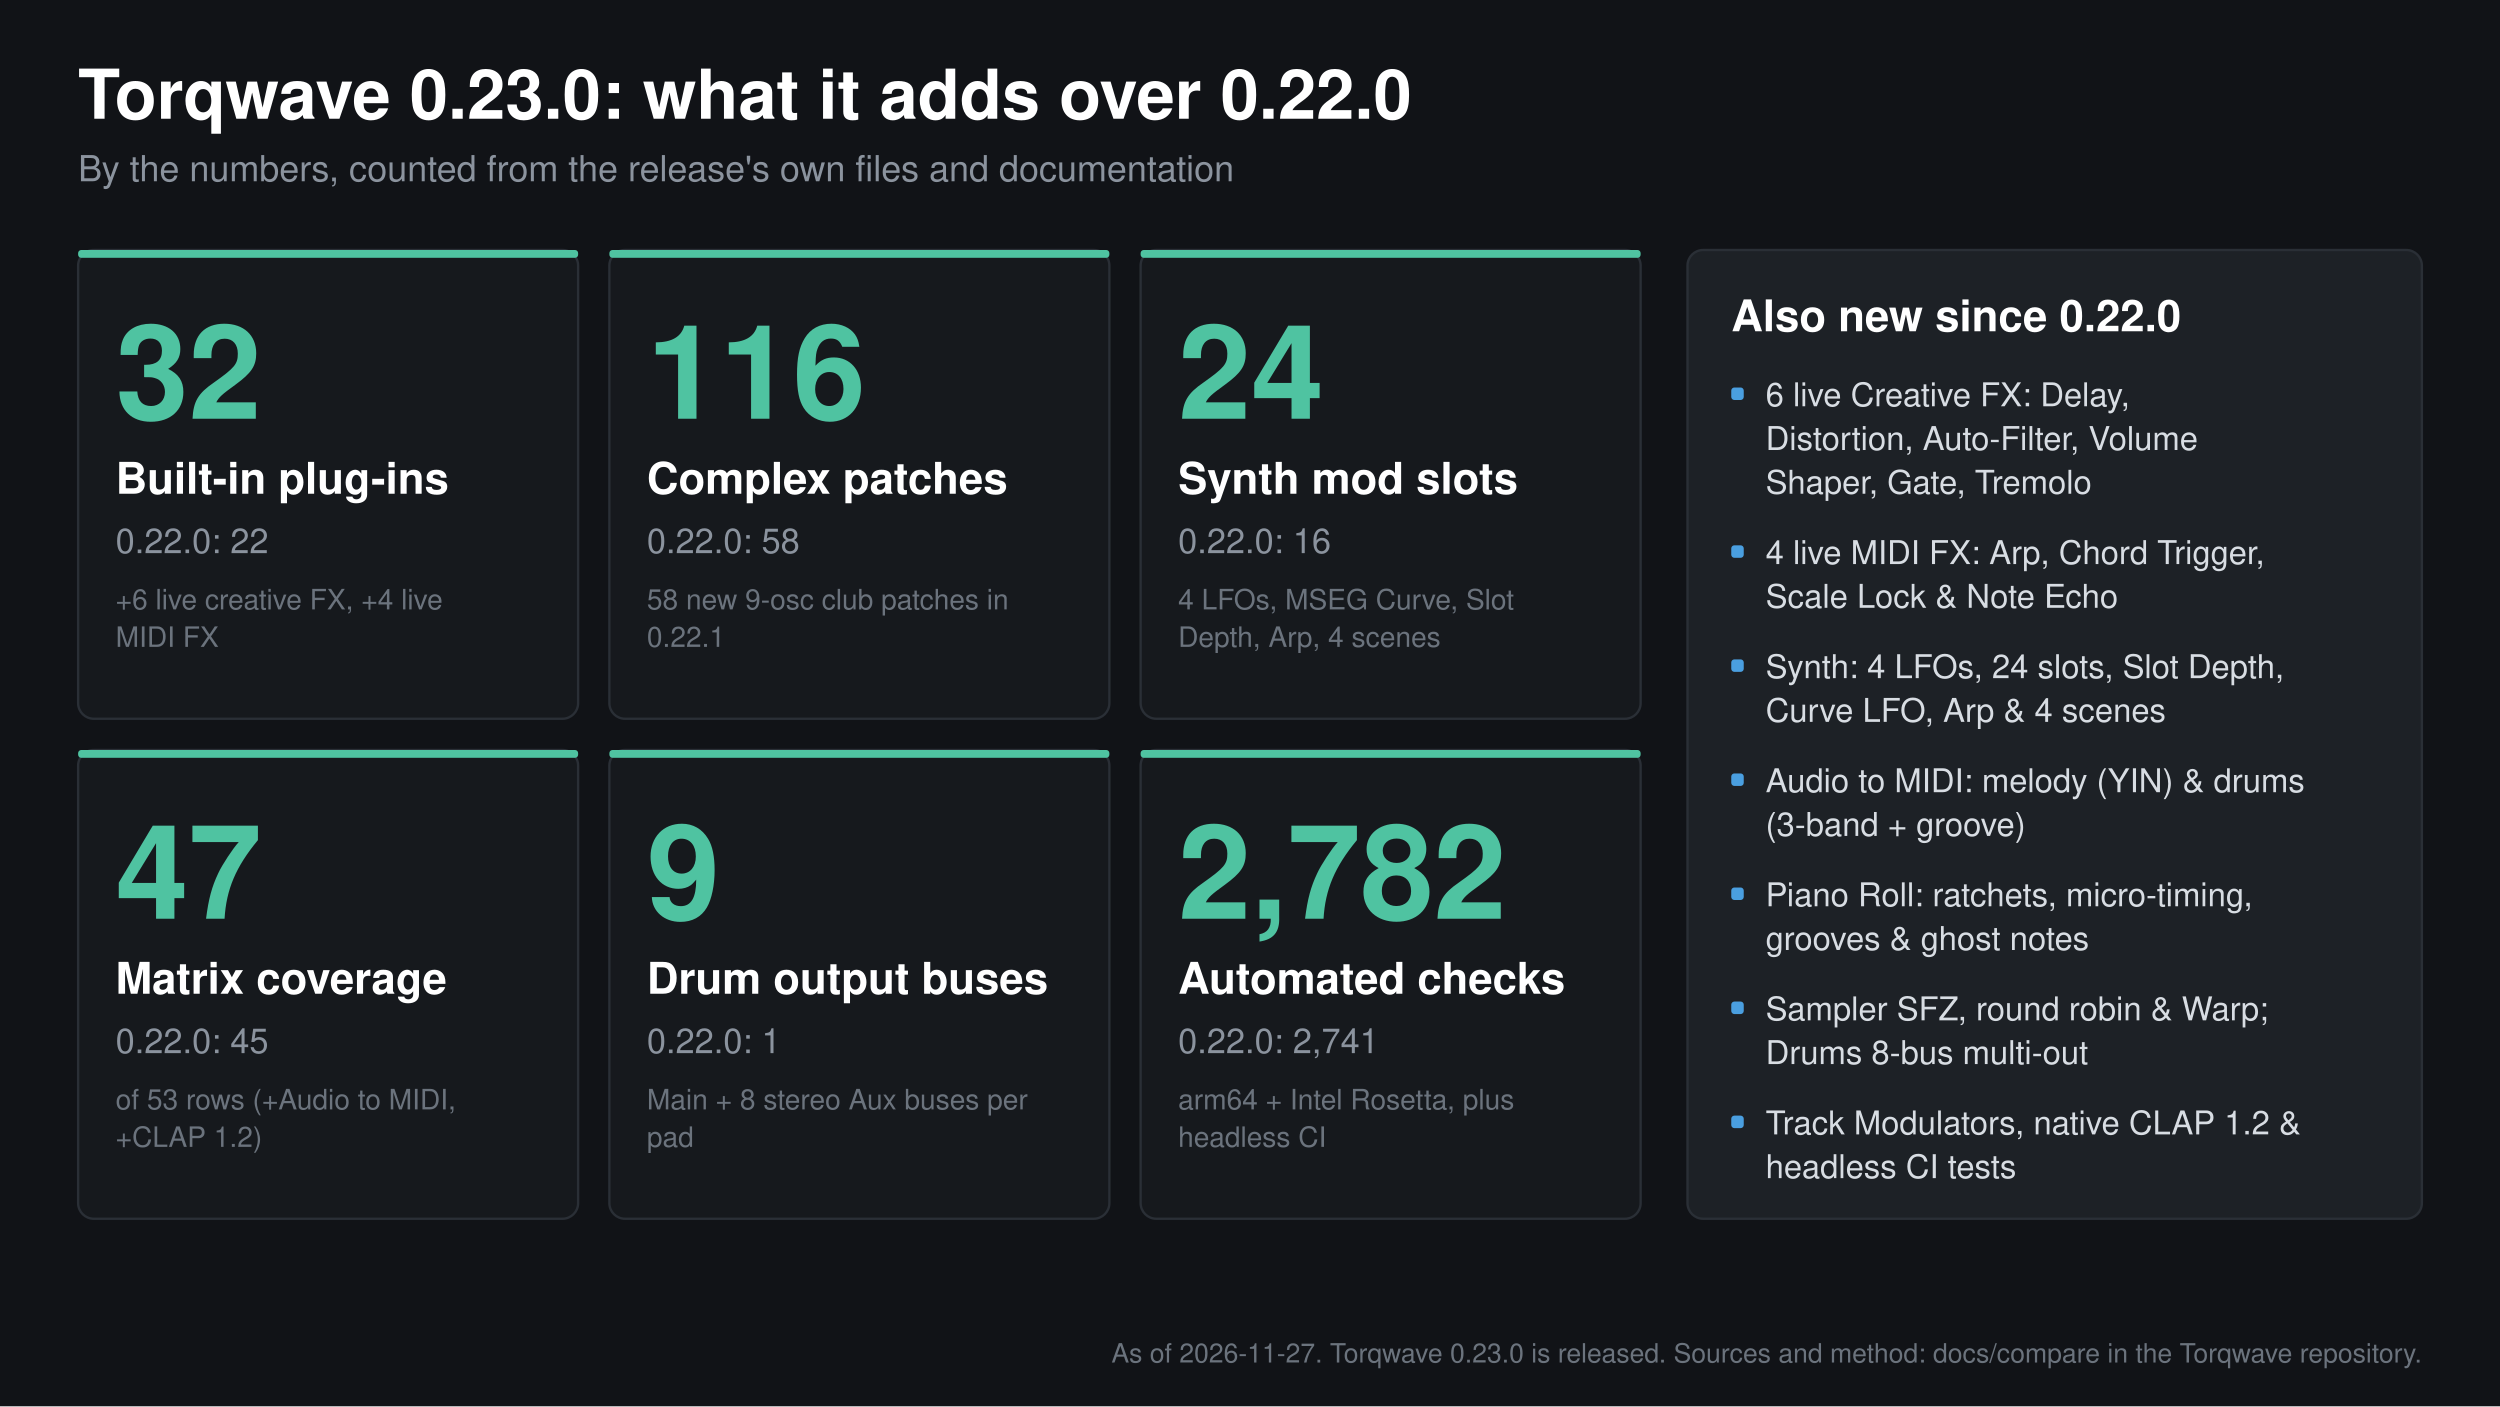
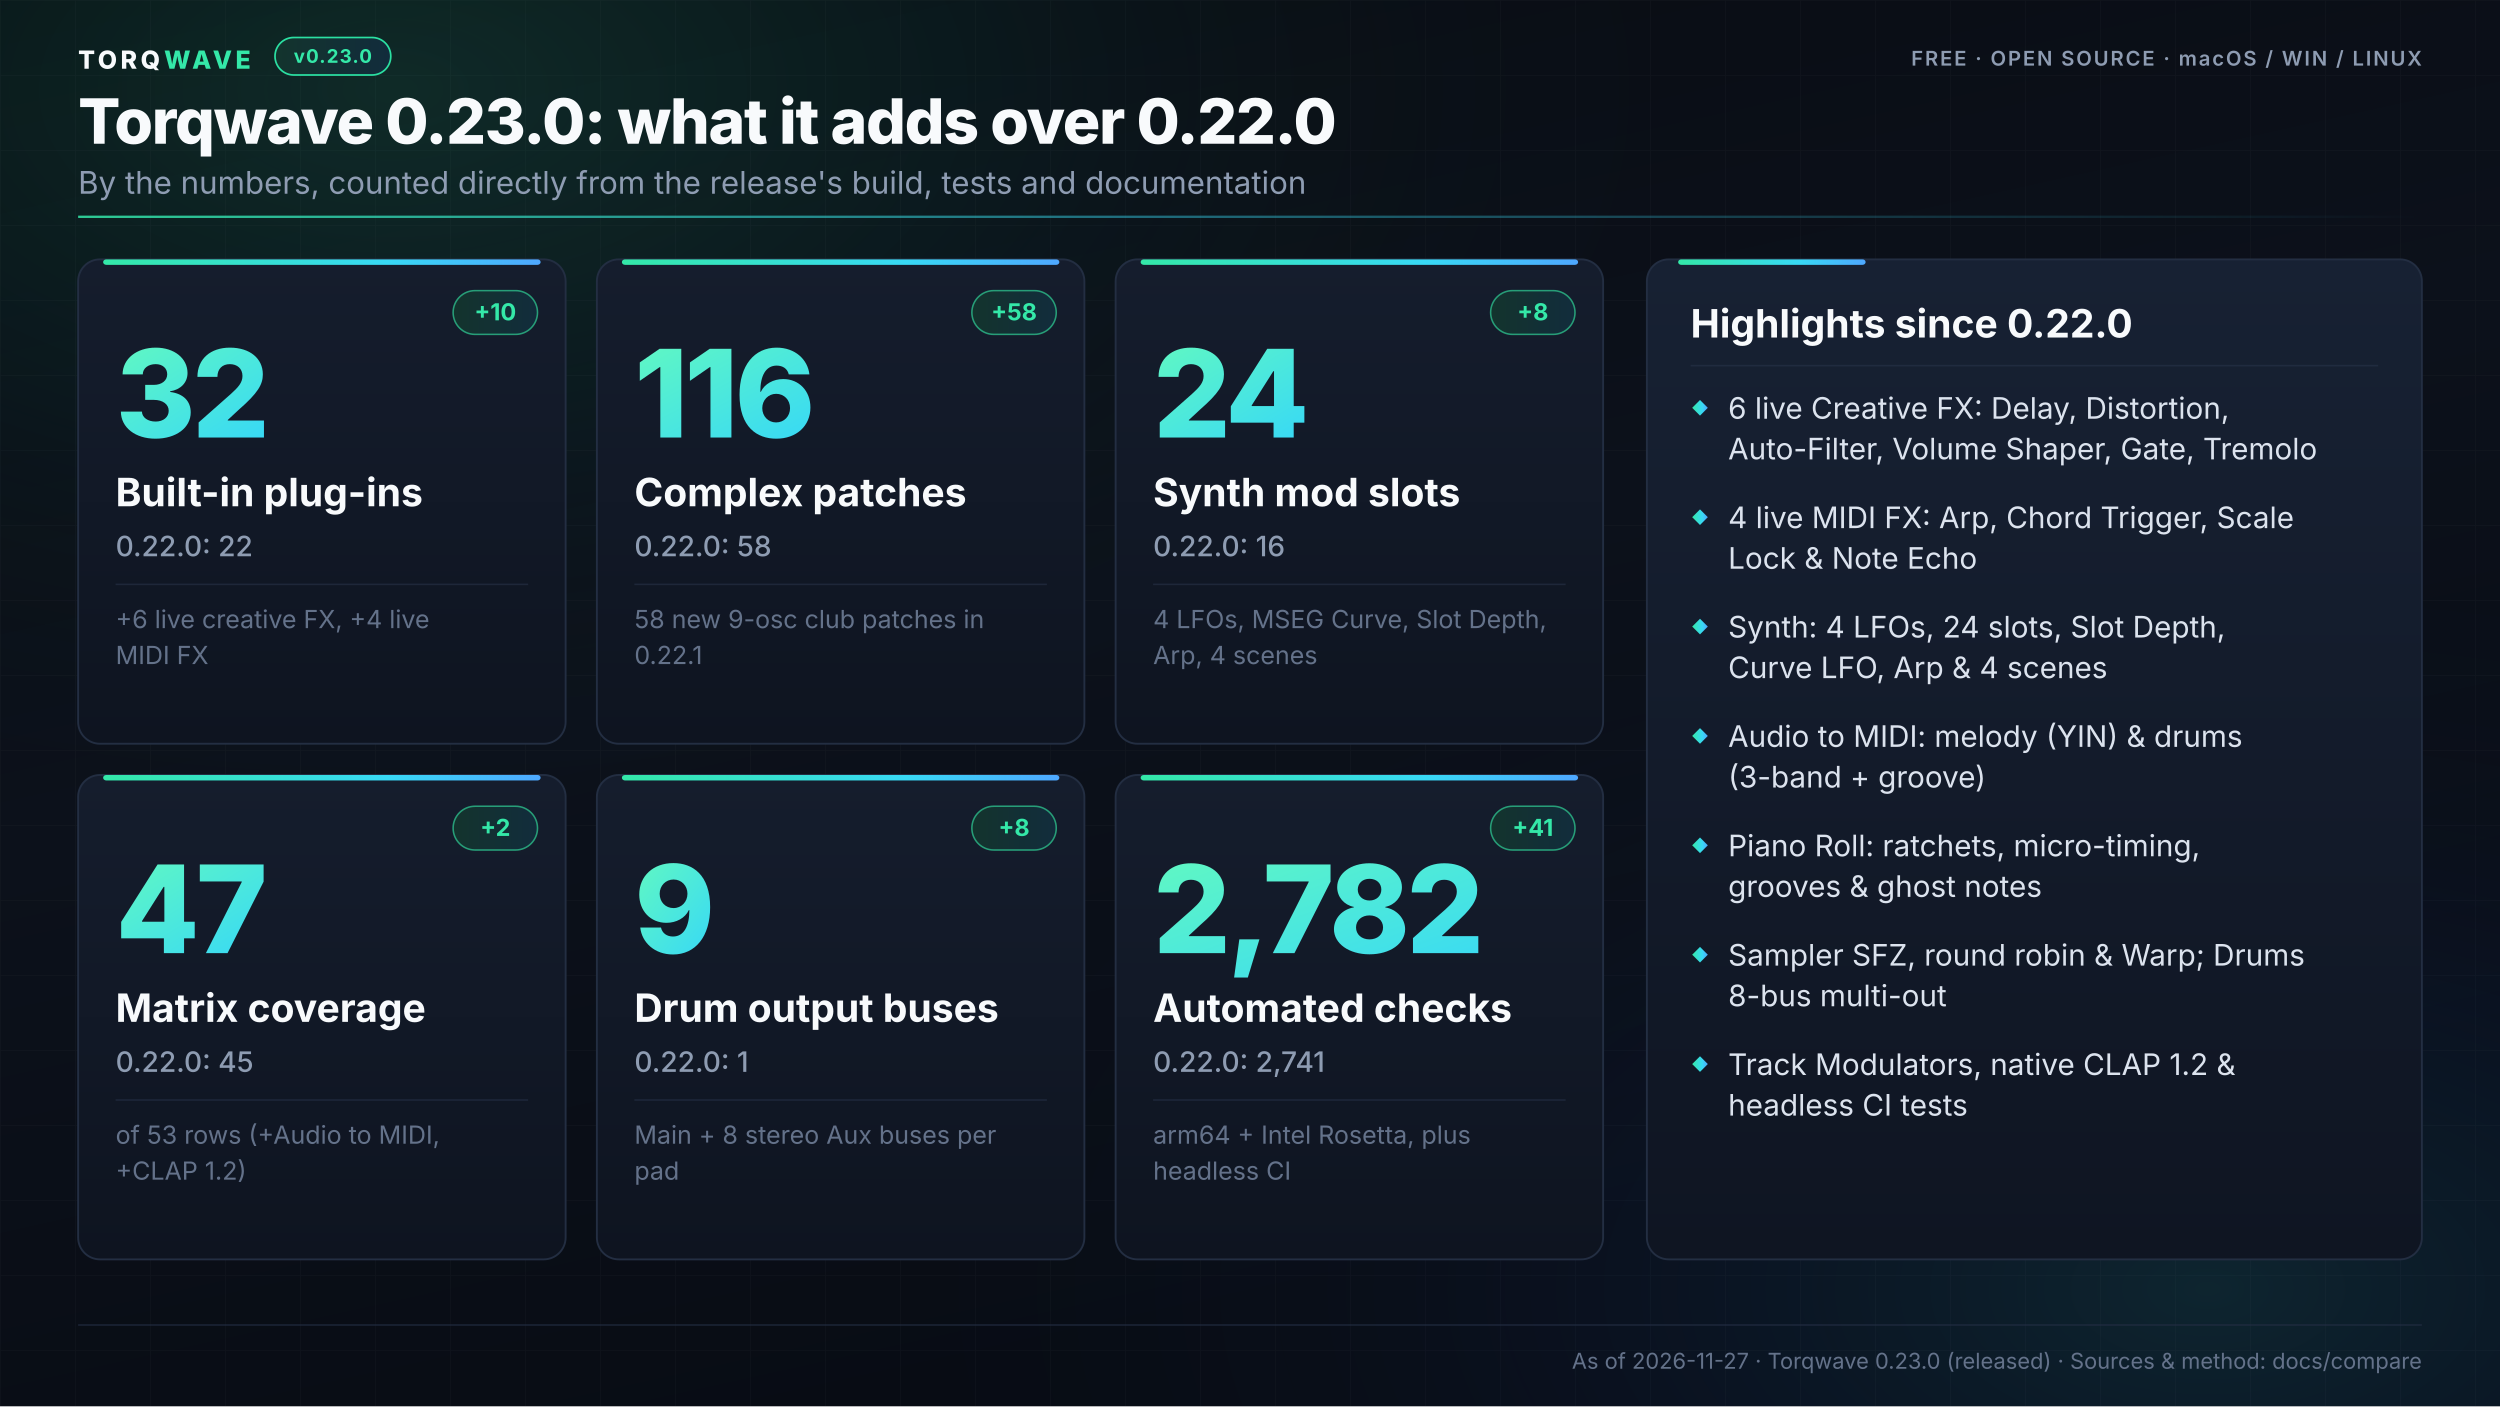
- <svg xmlns="http://www.w3.org/2000/svg" width="1600" height="900" viewBox="0 0 1600 900" font-family="Helvetica Neue, Helvetica, Arial, sans-serif">
-   <rect width="1600" height="900" fill="#111317" />
-   <text x="50.0" y="76.0" font-size="44" fill="#ffffff" text-anchor="start" font-weight="bold">Torqwave 0.23.0: what it adds over 0.22.0</text>
-   <text x="50.0" y="116.0" font-size="23" fill="#8b939e" text-anchor="start" font-weight="normal">By the numbers, counted from the release's own files and documentation</text>
-   <text x="1550.0" y="872.0" font-size="17" fill="#6b737d" text-anchor="end" font-weight="normal">As of 2026-11-27. Torqwave 0.23.0 is released. Sources and method: docs/compare in the Torqwave repository.</text>
-   <rect x="50.0" y="160.0" width="320.0" height="300.0" rx="10" fill="#16191d" stroke="#2a2f36" stroke-width="1.5" />
-   <rect x="50.0" y="160.0" width="320.0" height="5.0" rx="2" fill="#4fc3a1" />
-   <text x="74.0" y="268.0" font-size="84" fill="#4fc3a1" text-anchor="start" font-weight="bold">32</text>
-   <text x="74.0" y="316.0" font-size="28" fill="#ffffff" text-anchor="start" font-weight="bold">Built-in plug-ins</text>
-   <text x="74.0" y="354.0" font-size="22" fill="#8b939e" text-anchor="start" font-weight="normal">0.22.0: 22</text>
-   <text x="74.0" y="390.0" font-size="18" fill="#6b737d" text-anchor="start" font-weight="normal">+6 live creative FX, +4 live</text>
-   <text x="74.0" y="414.0" font-size="18" fill="#6b737d" text-anchor="start" font-weight="normal">MIDI FX</text>
-   <rect x="390.0" y="160.0" width="320.0" height="300.0" rx="10" fill="#16191d" stroke="#2a2f36" stroke-width="1.5" />
-   <rect x="390.0" y="160.0" width="320.0" height="5.0" rx="2" fill="#4fc3a1" />
-   <text x="414.0" y="268.0" font-size="84" fill="#4fc3a1" text-anchor="start" font-weight="bold">116</text>
-   <text x="414.0" y="316.0" font-size="28" fill="#ffffff" text-anchor="start" font-weight="bold">Complex patches</text>
-   <text x="414.0" y="354.0" font-size="22" fill="#8b939e" text-anchor="start" font-weight="normal">0.22.0: 58</text>
-   <text x="414.0" y="390.0" font-size="18" fill="#6b737d" text-anchor="start" font-weight="normal">58 new 9-osc club patches in</text>
-   <text x="414.0" y="414.0" font-size="18" fill="#6b737d" text-anchor="start" font-weight="normal">0.22.1</text>
-   <rect x="730.0" y="160.0" width="320.0" height="300.0" rx="10" fill="#16191d" stroke="#2a2f36" stroke-width="1.5" />
-   <rect x="730.0" y="160.0" width="320.0" height="5.0" rx="2" fill="#4fc3a1" />
-   <text x="754.0" y="268.0" font-size="84" fill="#4fc3a1" text-anchor="start" font-weight="bold">24</text>
-   <text x="754.0" y="316.0" font-size="28" fill="#ffffff" text-anchor="start" font-weight="bold">Synth mod slots</text>
-   <text x="754.0" y="354.0" font-size="22" fill="#8b939e" text-anchor="start" font-weight="normal">0.22.0: 16</text>
-   <text x="754.0" y="390.0" font-size="18" fill="#6b737d" text-anchor="start" font-weight="normal">4 LFOs, MSEG Curve, Slot</text>
-   <text x="754.0" y="414.0" font-size="18" fill="#6b737d" text-anchor="start" font-weight="normal">Depth, Arp, 4 scenes</text>
-   <rect x="50.0" y="480.0" width="320.0" height="300.0" rx="10" fill="#16191d" stroke="#2a2f36" stroke-width="1.5" />
-   <rect x="50.0" y="480.0" width="320.0" height="5.0" rx="2" fill="#4fc3a1" />
-   <text x="74.0" y="588.0" font-size="84" fill="#4fc3a1" text-anchor="start" font-weight="bold">47</text>
-   <text x="74.0" y="636.0" font-size="28" fill="#ffffff" text-anchor="start" font-weight="bold">Matrix coverage</text>
-   <text x="74.0" y="674.0" font-size="22" fill="#8b939e" text-anchor="start" font-weight="normal">0.22.0: 45</text>
-   <text x="74.0" y="710.0" font-size="18" fill="#6b737d" text-anchor="start" font-weight="normal">of 53 rows (+Audio to MIDI,</text>
-   <text x="74.0" y="734.0" font-size="18" fill="#6b737d" text-anchor="start" font-weight="normal">+CLAP 1.2)</text>
-   <rect x="390.0" y="480.0" width="320.0" height="300.0" rx="10" fill="#16191d" stroke="#2a2f36" stroke-width="1.5" />
-   <rect x="390.0" y="480.0" width="320.0" height="5.0" rx="2" fill="#4fc3a1" />
-   <text x="414.0" y="588.0" font-size="84" fill="#4fc3a1" text-anchor="start" font-weight="bold">9</text>
-   <text x="414.0" y="636.0" font-size="28" fill="#ffffff" text-anchor="start" font-weight="bold">Drum output buses</text>
-   <text x="414.0" y="674.0" font-size="22" fill="#8b939e" text-anchor="start" font-weight="normal">0.22.0: 1</text>
-   <text x="414.0" y="710.0" font-size="18" fill="#6b737d" text-anchor="start" font-weight="normal">Main + 8 stereo Aux buses per</text>
-   <text x="414.0" y="734.0" font-size="18" fill="#6b737d" text-anchor="start" font-weight="normal">pad</text>
-   <rect x="730.0" y="480.0" width="320.0" height="300.0" rx="10" fill="#16191d" stroke="#2a2f36" stroke-width="1.5" />
-   <rect x="730.0" y="480.0" width="320.0" height="5.0" rx="2" fill="#4fc3a1" />
-   <text x="754.0" y="588.0" font-size="84" fill="#4fc3a1" text-anchor="start" font-weight="bold">2,782</text>
-   <text x="754.0" y="636.0" font-size="28" fill="#ffffff" text-anchor="start" font-weight="bold">Automated checks</text>
-   <text x="754.0" y="674.0" font-size="22" fill="#8b939e" text-anchor="start" font-weight="normal">0.22.0: 2,741</text>
-   <text x="754.0" y="710.0" font-size="18" fill="#6b737d" text-anchor="start" font-weight="normal">arm64 + Intel Rosetta, plus</text>
-   <text x="754.0" y="734.0" font-size="18" fill="#6b737d" text-anchor="start" font-weight="normal">headless CI</text>
-   <rect x="1080.0" y="160.0" width="470.0" height="620.0" rx="10" fill="#1d2126" stroke="#2a2f36" stroke-width="1.5" />
-   <text x="1108.0" y="212.0" font-size="28" fill="#ffffff" text-anchor="start" font-weight="bold">Also new since 0.22.0</text>
-   <rect x="1108.0" y="248.0" width="8.0" height="8.0" rx="2" fill="#4a9fe0" />
-   <text x="1130.0" y="260.0" font-size="21" fill="#d8dde3" text-anchor="start" font-weight="normal">6 live Creative FX: Delay,</text>
-   <text x="1130.0" y="288.0" font-size="21" fill="#d8dde3" text-anchor="start" font-weight="normal">Distortion, Auto-Filter, Volume</text>
-   <text x="1130.0" y="316.0" font-size="21" fill="#d8dde3" text-anchor="start" font-weight="normal">Shaper, Gate, Tremolo</text>
-   <rect x="1108.0" y="349.0" width="8.0" height="8.0" rx="2" fill="#4a9fe0" />
-   <text x="1130.0" y="361.0" font-size="21" fill="#d8dde3" text-anchor="start" font-weight="normal">4 live MIDI FX: Arp, Chord Trigger,</text>
-   <text x="1130.0" y="389.0" font-size="21" fill="#d8dde3" text-anchor="start" font-weight="normal">Scale Lock &amp; Note Echo</text>
-   <rect x="1108.0" y="422.0" width="8.0" height="8.0" rx="2" fill="#4a9fe0" />
-   <text x="1130.0" y="434.0" font-size="21" fill="#d8dde3" text-anchor="start" font-weight="normal">Synth: 4 LFOs, 24 slots, Slot Depth,</text>
-   <text x="1130.0" y="462.0" font-size="21" fill="#d8dde3" text-anchor="start" font-weight="normal">Curve LFO, Arp &amp; 4 scenes</text>
-   <rect x="1108.0" y="495.0" width="8.0" height="8.0" rx="2" fill="#4a9fe0" />
-   <text x="1130.0" y="507.0" font-size="21" fill="#d8dde3" text-anchor="start" font-weight="normal">Audio to MIDI: melody (YIN) &amp; drums</text>
-   <text x="1130.0" y="535.0" font-size="21" fill="#d8dde3" text-anchor="start" font-weight="normal">(3-band + groove)</text>
-   <rect x="1108.0" y="568.0" width="8.0" height="8.0" rx="2" fill="#4a9fe0" />
-   <text x="1130.0" y="580.0" font-size="21" fill="#d8dde3" text-anchor="start" font-weight="normal">Piano Roll: ratchets, micro-timing,</text>
-   <text x="1130.0" y="608.0" font-size="21" fill="#d8dde3" text-anchor="start" font-weight="normal">grooves &amp; ghost notes</text>
-   <rect x="1108.0" y="641.0" width="8.0" height="8.0" rx="2" fill="#4a9fe0" />
-   <text x="1130.0" y="653.0" font-size="21" fill="#d8dde3" text-anchor="start" font-weight="normal">Sampler SFZ, round robin &amp; Warp;</text>
-   <text x="1130.0" y="681.0" font-size="21" fill="#d8dde3" text-anchor="start" font-weight="normal">Drums 8-bus multi-out</text>
-   <rect x="1108.0" y="714.0" width="8.0" height="8.0" rx="2" fill="#4a9fe0" />
-   <text x="1130.0" y="726.0" font-size="21" fill="#d8dde3" text-anchor="start" font-weight="normal">Track Modulators, native CLAP 1.2 &amp;</text>
-   <text x="1130.0" y="754.0" font-size="21" fill="#d8dde3" text-anchor="start" font-weight="normal">headless CI tests</text>
+ <svg xmlns="http://www.w3.org/2000/svg" width="1600" height="900" viewBox="0 0 1600 900" font-family="SF Pro Display, -apple-system, BlinkMacSystemFont, Helvetica Neue, Inter, Arial, sans-serif">
+   <defs>
+     <linearGradient id="bgGrad" x1="0" y1="0" x2="0.4" y2="1">
+       <stop offset="0%" stop-color="#080b11" />
+       <stop offset="52%" stop-color="#0c111b" />
+       <stop offset="100%" stop-color="#080c14" />
+     </linearGradient>
+     <radialGradient id="glowMint" cx="0.16" cy="0.06" r="0.55">
+       <stop offset="0%" stop-color="#34e8a8" stop-opacity="0.14" />
+       <stop offset="55%" stop-color="#1cb58c" stop-opacity="0.04" />
+       <stop offset="100%" stop-color="#080b11" stop-opacity="0" />
+     </radialGradient>
+     <radialGradient id="glowCyan" cx="0.88" cy="0.92" r="0.55">
+       <stop offset="0%" stop-color="#38d9f5" stop-opacity="0.12" />
+       <stop offset="55%" stop-color="#2563eb" stop-opacity="0.035" />
+       <stop offset="100%" stop-color="#080b11" stop-opacity="0" />
+     </radialGradient>
+     <linearGradient id="cardGrad" x1="0" y1="0" x2="0" y2="1">
+       <stop offset="0%" stop-color="#151d2d" />
+       <stop offset="100%" stop-color="#0e1420" />
+     </linearGradient>
+     <linearGradient id="panelGrad" x1="0" y1="0" x2="0" y2="1">
+       <stop offset="0%" stop-color="#172133" />
+       <stop offset="100%" stop-color="#0f1522" />
+     </linearGradient>
+     <linearGradient id="tqColGrad" x1="0" y1="0" x2="0" y2="1">
+       <stop offset="0%" stop-color="#162933" stop-opacity="0.95" />
+       <stop offset="100%" stop-color="#101827" stop-opacity="0.92" />
+     </linearGradient>
+     <linearGradient id="accentH" x1="0" y1="0" x2="1" y2="0">
+       <stop offset="0%" stop-color="#34e8a8" />
+       <stop offset="65%" stop-color="#38d9f5" />
+       <stop offset="100%" stop-color="#4ea8ff" />
+     </linearGradient>
+     <linearGradient id="accentFade" x1="0" y1="0" x2="1" y2="0">
+       <stop offset="0%" stop-color="#34e8a8" stop-opacity="0.85" />
+       <stop offset="45%" stop-color="#38d9f5" stop-opacity="0.45" />
+       <stop offset="100%" stop-color="#38d9f5" stop-opacity="0" />
+     </linearGradient>
+     <linearGradient id="barYes" x1="0" y1="0" x2="1" y2="0">
+       <stop offset="0%" stop-color="#1fa87a" />
+       <stop offset="100%" stop-color="#34e8a8" />
+     </linearGradient>
+     <linearGradient id="barYesV" x1="0" y1="1" x2="0" y2="0">
+       <stop offset="0%" stop-color="#147a5b" />
+       <stop offset="65%" stop-color="#22bd89" />
+       <stop offset="100%" stop-color="#34e8a8" />
+     </linearGradient>
+     <linearGradient id="barPart" x1="0" y1="0" x2="1" y2="0">
+       <stop offset="0%" stop-color="#8b6918" />
+       <stop offset="100%" stop-color="#bf9226" />
+     </linearGradient>
+     <linearGradient id="kpiText" x1="0" y1="0" x2="1" y2="1">
+       <stop offset="0%" stop-color="#5ff7c4" />
+       <stop offset="100%" stop-color="#38d9f5" />
+     </linearGradient>
+     <linearGradient id="pillBg" x1="0" y1="0" x2="1" y2="0">
+       <stop offset="0%" stop-color="#13342d" />
+       <stop offset="100%" stop-color="#122c3c" />
+     </linearGradient>
+     <pattern id="studioGrid" width="48" height="48" patternUnits="userSpaceOnUse">
+       <path d="M 48 0 L 0 0 0 48" fill="none" stroke="#ffffff" stroke-opacity="0.025" stroke-width="1" />
+     </pattern>
+   </defs>
+   <rect width="1600" height="900" fill="url(#bgGrad)" />
+   <rect width="1600" height="900" fill="url(#studioGrid)" />
+   <rect width="1600" height="900" fill="url(#glowMint)" />
+   <rect width="1600" height="900" fill="url(#glowCyan)" />
+   <polyline points="880,74.0 892,74.3 904,75.2 916,76.5 928,77.9 940,78.9 952,79.4 964,79.2 976,78.6 988,77.9 1000,77.4 1012,77.3 1024,77.5 1036,77.5 1048,76.8 1060,74.8 1072,71.2 1084,66.0 1096,60.0 1108,54.1 1120,49.5 1132,47.4 1144,48.5 1156,52.7 1168,59.5 1180,67.8 1192,76.1 1204,83.1 1216,87.9 1228,90.2 1240,90.3 1252,89.1 1264,87.7 1276,86.8 1288,87.0 1300,88.1 1312,89.6 1324,90.6 1336,90.2 1348,87.7 1360,83.0 1372,76.7 1384,69.8 1396,63.2 1408,58.2 1420,55.6 1432,55.4 1444,57.5 1456,61.1 1468,65.2 1480,69.0 1492,72.0 1504,73.9 1516,74.8 1528,75.0 1540,74.9 1552,74.8 1564,74.7 1576,74.6 1588,74.4 1600,74.0 1612,73.5-0.4j" fill="none" stroke="url(#accentH)" stroke-opacity="0.22" stroke-width="2" />
+   <polyline points="880,74.0 892,74.3 904,74.7 916,74.9 928,75.0 940,74.7 952,73.9 964,72.6 976,70.9 988,68.8 1000,66.6 1012,64.6 1024,63.0 1036,62.1 1048,62.0 1060,62.9 1072,64.7 1084,67.1 1096,70.0 1108,73.0 1120,75.9 1132,78.3 1144,80.1 1156,81.3 1168,81.9 1180,82.0 1192,82.0 1204,82.0 1216,82.2 1228,82.8 1240,83.7 1252,84.9 1264,86.1 1276,87.0 1288,87.3 1300,86.9 1312,85.5 1324,83.2 1336,80.1 1348,76.3 1360,72.4 1372,68.5 1384,65.2 1396,62.7 1408,61.2 1420,60.8 1432,61.4 1444,62.8 1456,64.8 1468,67.0 1480,69.2 1492,71.1 1504,72.7 1516,73.7 1528,74.3 1540,74.6 1552,74.6 1564,74.5 1576,74.3 1588,74.2 1600,74.0 1612,73.8-0.1j" fill="none" stroke="#38d9f5" stroke-opacity="0.12" stroke-width="1.5" />
+   <text x="50.0" y="44.0" font-size="16" fill="#f8fafc" text-anchor="start" font-weight="800" letter-spacing="0.14em">TORQ</text>
+   <text x="105.0" y="44.0" font-size="16" fill="#34e8a8" text-anchor="start" font-weight="800" letter-spacing="0.14em">WAVE</text>
+   <rect x="176.0" y="24.0" width="74.1" height="24.0" rx="12.0" fill="url(#pillBg)" stroke="#2be0a2" stroke-width="1.1" />
+   <text x="213.0" y="40.2" font-size="12" fill="#34e8a8" text-anchor="middle" font-weight="bold" letter-spacing="0.06em">v0.23.0</text>
+   <text x="1550.0" y="42.0" font-size="13" fill="#8e9cb2" text-anchor="end" font-weight="600" letter-spacing="0.09em">FREE · OPEN SOURCE · macOS / WIN / LINUX</text>
+   <text x="50.0" y="92.0" font-size="40" fill="#f8fafc" text-anchor="start" font-weight="800" letter-spacing="-0.02em">Torqwave 0.23.0: what it adds over 0.22.0</text>
+   <text x="50.0" y="124.0" font-size="20" fill="#8e9cb2" text-anchor="start" font-weight="400">By the numbers, counted directly from the release's build, tests and documentation</text>
+   <rect x="50.0" y="138.0" width="1500.0" height="1.5" rx="0" fill="url(#accentFade)" />
+   <rect x="50.0" y="166.0" width="312.0" height="310.0" rx="14" fill="url(#cardGrad)" stroke="#232e42" stroke-width="1.2" />
+   <rect x="66.0" y="166.0" width="280.0" height="3.5" rx="2" fill="url(#accentH)" />
+   <rect x="290.0" y="186.0" width="54.0" height="28.0" rx="14" fill="url(#pillBg)" stroke="#279e78" stroke-width="1" />
+   <text x="317.0" y="205.0" font-size="15" fill="#34e8a8" text-anchor="middle" font-weight="700">+10</text>
+   <text x="74.0" y="280.0" font-size="78" fill="url(#kpiText)" text-anchor="start" font-weight="800" letter-spacing="-0.03em">32</text>
+   <text x="74.0" y="324.0" font-size="25" fill="#f8fafc" text-anchor="start" font-weight="700">Built-in plug-ins</text>
+   <text x="74.0" y="356.0" font-size="18" fill="#8e9cb2" text-anchor="start" font-weight="500">0.22.0: 22</text>
+   <line x1="74.0" y1="374.0" x2="338.0" y2="374.0" stroke="#232e42" stroke-width="1" opacity="0.7" />
+   <text x="74.0" y="402.0" font-size="16" fill="#64728a" text-anchor="start" font-weight="normal">+6 live creative FX, +4 live</text>
+   <text x="74.0" y="425.0" font-size="16" fill="#64728a" text-anchor="start" font-weight="normal">MIDI FX</text>
+   <rect x="382.0" y="166.0" width="312.0" height="310.0" rx="14" fill="url(#cardGrad)" stroke="#232e42" stroke-width="1.2" />
+   <rect x="398.0" y="166.0" width="280.0" height="3.5" rx="2" fill="url(#accentH)" />
+   <rect x="622.0" y="186.0" width="54.0" height="28.0" rx="14" fill="url(#pillBg)" stroke="#279e78" stroke-width="1" />
+   <text x="649.0" y="205.0" font-size="15" fill="#34e8a8" text-anchor="middle" font-weight="700">+58</text>
+   <text x="406.0" y="280.0" font-size="78" fill="url(#kpiText)" text-anchor="start" font-weight="800" letter-spacing="-0.03em">116</text>
+   <text x="406.0" y="324.0" font-size="25" fill="#f8fafc" text-anchor="start" font-weight="700">Complex patches</text>
+   <text x="406.0" y="356.0" font-size="18" fill="#8e9cb2" text-anchor="start" font-weight="500">0.22.0: 58</text>
+   <line x1="406.0" y1="374.0" x2="670.0" y2="374.0" stroke="#232e42" stroke-width="1" opacity="0.7" />
+   <text x="406.0" y="402.0" font-size="16" fill="#64728a" text-anchor="start" font-weight="normal">58 new 9-osc club patches in</text>
+   <text x="406.0" y="425.0" font-size="16" fill="#64728a" text-anchor="start" font-weight="normal">0.22.1</text>
+   <rect x="714.0" y="166.0" width="312.0" height="310.0" rx="14" fill="url(#cardGrad)" stroke="#232e42" stroke-width="1.2" />
+   <rect x="730.0" y="166.0" width="280.0" height="3.5" rx="2" fill="url(#accentH)" />
+   <rect x="954.0" y="186.0" width="54.0" height="28.0" rx="14" fill="url(#pillBg)" stroke="#279e78" stroke-width="1" />
+   <text x="981.0" y="205.0" font-size="15" fill="#34e8a8" text-anchor="middle" font-weight="700">+8</text>
+   <text x="738.0" y="280.0" font-size="78" fill="url(#kpiText)" text-anchor="start" font-weight="800" letter-spacing="-0.03em">24</text>
+   <text x="738.0" y="324.0" font-size="25" fill="#f8fafc" text-anchor="start" font-weight="700">Synth mod slots</text>
+   <text x="738.0" y="356.0" font-size="18" fill="#8e9cb2" text-anchor="start" font-weight="500">0.22.0: 16</text>
+   <line x1="738.0" y1="374.0" x2="1002.0" y2="374.0" stroke="#232e42" stroke-width="1" opacity="0.7" />
+   <text x="738.0" y="402.0" font-size="16" fill="#64728a" text-anchor="start" font-weight="normal">4 LFOs, MSEG Curve, Slot Depth,</text>
+   <text x="738.0" y="425.0" font-size="16" fill="#64728a" text-anchor="start" font-weight="normal">Arp, 4 scenes</text>
+   <rect x="50.0" y="496.0" width="312.0" height="310.0" rx="14" fill="url(#cardGrad)" stroke="#232e42" stroke-width="1.2" />
+   <rect x="66.0" y="496.0" width="280.0" height="3.5" rx="2" fill="url(#accentH)" />
+   <rect x="290.0" y="516.0" width="54.0" height="28.0" rx="14" fill="url(#pillBg)" stroke="#279e78" stroke-width="1" />
+   <text x="317.0" y="535.0" font-size="15" fill="#34e8a8" text-anchor="middle" font-weight="700">+2</text>
+   <text x="74.0" y="610.0" font-size="78" fill="url(#kpiText)" text-anchor="start" font-weight="800" letter-spacing="-0.03em">47</text>
+   <text x="74.0" y="654.0" font-size="25" fill="#f8fafc" text-anchor="start" font-weight="700">Matrix coverage</text>
+   <text x="74.0" y="686.0" font-size="18" fill="#8e9cb2" text-anchor="start" font-weight="500">0.22.0: 45</text>
+   <line x1="74.0" y1="704.0" x2="338.0" y2="704.0" stroke="#232e42" stroke-width="1" opacity="0.7" />
+   <text x="74.0" y="732.0" font-size="16" fill="#64728a" text-anchor="start" font-weight="normal">of 53 rows (+Audio to MIDI,</text>
+   <text x="74.0" y="755.0" font-size="16" fill="#64728a" text-anchor="start" font-weight="normal">+CLAP 1.2)</text>
+   <rect x="382.0" y="496.0" width="312.0" height="310.0" rx="14" fill="url(#cardGrad)" stroke="#232e42" stroke-width="1.2" />
+   <rect x="398.0" y="496.0" width="280.0" height="3.5" rx="2" fill="url(#accentH)" />
+   <rect x="622.0" y="516.0" width="54.0" height="28.0" rx="14" fill="url(#pillBg)" stroke="#279e78" stroke-width="1" />
+   <text x="649.0" y="535.0" font-size="15" fill="#34e8a8" text-anchor="middle" font-weight="700">+8</text>
+   <text x="406.0" y="610.0" font-size="78" fill="url(#kpiText)" text-anchor="start" font-weight="800" letter-spacing="-0.03em">9</text>
+   <text x="406.0" y="654.0" font-size="25" fill="#f8fafc" text-anchor="start" font-weight="700">Drum output buses</text>
+   <text x="406.0" y="686.0" font-size="18" fill="#8e9cb2" text-anchor="start" font-weight="500">0.22.0: 1</text>
+   <line x1="406.0" y1="704.0" x2="670.0" y2="704.0" stroke="#232e42" stroke-width="1" opacity="0.7" />
+   <text x="406.0" y="732.0" font-size="16" fill="#64728a" text-anchor="start" font-weight="normal">Main + 8 stereo Aux buses per</text>
+   <text x="406.0" y="755.0" font-size="16" fill="#64728a" text-anchor="start" font-weight="normal">pad</text>
+   <rect x="714.0" y="496.0" width="312.0" height="310.0" rx="14" fill="url(#cardGrad)" stroke="#232e42" stroke-width="1.2" />
+   <rect x="730.0" y="496.0" width="280.0" height="3.5" rx="2" fill="url(#accentH)" />
+   <rect x="954.0" y="516.0" width="54.0" height="28.0" rx="14" fill="url(#pillBg)" stroke="#279e78" stroke-width="1" />
+   <text x="981.0" y="535.0" font-size="15" fill="#34e8a8" text-anchor="middle" font-weight="700">+41</text>
+   <text x="738.0" y="610.0" font-size="78" fill="url(#kpiText)" text-anchor="start" font-weight="800" letter-spacing="-0.03em">2,782</text>
+   <text x="738.0" y="654.0" font-size="25" fill="#f8fafc" text-anchor="start" font-weight="700">Automated checks</text>
+   <text x="738.0" y="686.0" font-size="18" fill="#8e9cb2" text-anchor="start" font-weight="500">0.22.0: 2,741</text>
+   <line x1="738.0" y1="704.0" x2="1002.0" y2="704.0" stroke="#232e42" stroke-width="1" opacity="0.7" />
+   <text x="738.0" y="732.0" font-size="16" fill="#64728a" text-anchor="start" font-weight="normal">arm64 + Intel Rosetta, plus</text>
+   <text x="738.0" y="755.0" font-size="16" fill="#64728a" text-anchor="start" font-weight="normal">headless CI</text>
+   <rect x="1054.0" y="166.0" width="496.0" height="640.0" rx="14" fill="url(#panelGrad)" stroke="#232e42" stroke-width="1.2" />
+   <rect x="1074.0" y="166.0" width="120.0" height="3.5" rx="2" fill="url(#accentH)" />
+   <text x="1082.0" y="216.0" font-size="25" fill="#f8fafc" text-anchor="start" font-weight="700">Highlights since 0.22.0</text>
+   <line x1="1082.0" y1="234.0" x2="1522.0" y2="234.0" stroke="#232e42" stroke-width="1" opacity="0.8" />
+   <polygon points="1088,256 1093,261 1088,266 1083,261" fill="url(#accentH)" />
+   <text x="1106.0" y="268.0" font-size="19" fill="#dce3ee" text-anchor="start" font-weight="normal">6 live Creative FX: Delay, Distortion,</text>
+   <text x="1106.0" y="294.0" font-size="19" fill="#dce3ee" text-anchor="start" font-weight="normal">Auto-Filter, Volume Shaper, Gate, Tremolo</text>
+   <polygon points="1088,326 1093,331 1088,336 1083,331" fill="url(#accentH)" />
+   <text x="1106.0" y="338.0" font-size="19" fill="#dce3ee" text-anchor="start" font-weight="normal">4 live MIDI FX: Arp, Chord Trigger, Scale</text>
+   <text x="1106.0" y="364.0" font-size="19" fill="#dce3ee" text-anchor="start" font-weight="normal">Lock &amp; Note Echo</text>
+   <polygon points="1088,396 1093,401 1088,406 1083,401" fill="url(#accentH)" />
+   <text x="1106.0" y="408.0" font-size="19" fill="#dce3ee" text-anchor="start" font-weight="normal">Synth: 4 LFOs, 24 slots, Slot Depth,</text>
+   <text x="1106.0" y="434.0" font-size="19" fill="#dce3ee" text-anchor="start" font-weight="normal">Curve LFO, Arp &amp; 4 scenes</text>
+   <polygon points="1088,466 1093,471 1088,476 1083,471" fill="url(#accentH)" />
+   <text x="1106.0" y="478.0" font-size="19" fill="#dce3ee" text-anchor="start" font-weight="normal">Audio to MIDI: melody (YIN) &amp; drums</text>
+   <text x="1106.0" y="504.0" font-size="19" fill="#dce3ee" text-anchor="start" font-weight="normal">(3-band + groove)</text>
+   <polygon points="1088,536 1093,541 1088,546 1083,541" fill="url(#accentH)" />
+   <text x="1106.0" y="548.0" font-size="19" fill="#dce3ee" text-anchor="start" font-weight="normal">Piano Roll: ratchets, micro-timing,</text>
+   <text x="1106.0" y="574.0" font-size="19" fill="#dce3ee" text-anchor="start" font-weight="normal">grooves &amp; ghost notes</text>
+   <polygon points="1088,606 1093,611 1088,616 1083,611" fill="url(#accentH)" />
+   <text x="1106.0" y="618.0" font-size="19" fill="#dce3ee" text-anchor="start" font-weight="normal">Sampler SFZ, round robin &amp; Warp; Drums</text>
+   <text x="1106.0" y="644.0" font-size="19" fill="#dce3ee" text-anchor="start" font-weight="normal">8-bus multi-out</text>
+   <polygon points="1088,676 1093,681 1088,686 1083,681" fill="url(#accentH)" />
+   <text x="1106.0" y="688.0" font-size="19" fill="#dce3ee" text-anchor="start" font-weight="normal">Track Modulators, native CLAP 1.2 &amp;</text>
+   <text x="1106.0" y="714.0" font-size="19" fill="#dce3ee" text-anchor="start" font-weight="normal">headless CI tests</text>
+   <line x1="50.0" y1="848.0" x2="1550.0" y2="848.0" stroke="#232e42" stroke-width="1" opacity="0.7" />
+   <text x="1550.0" y="876.0" font-size="14" fill="#64728a" text-anchor="end" font-weight="normal">As of 2026-11-27 · Torqwave 0.23.0 (released) · Sources &amp; method: docs/compare</text>
</svg>
